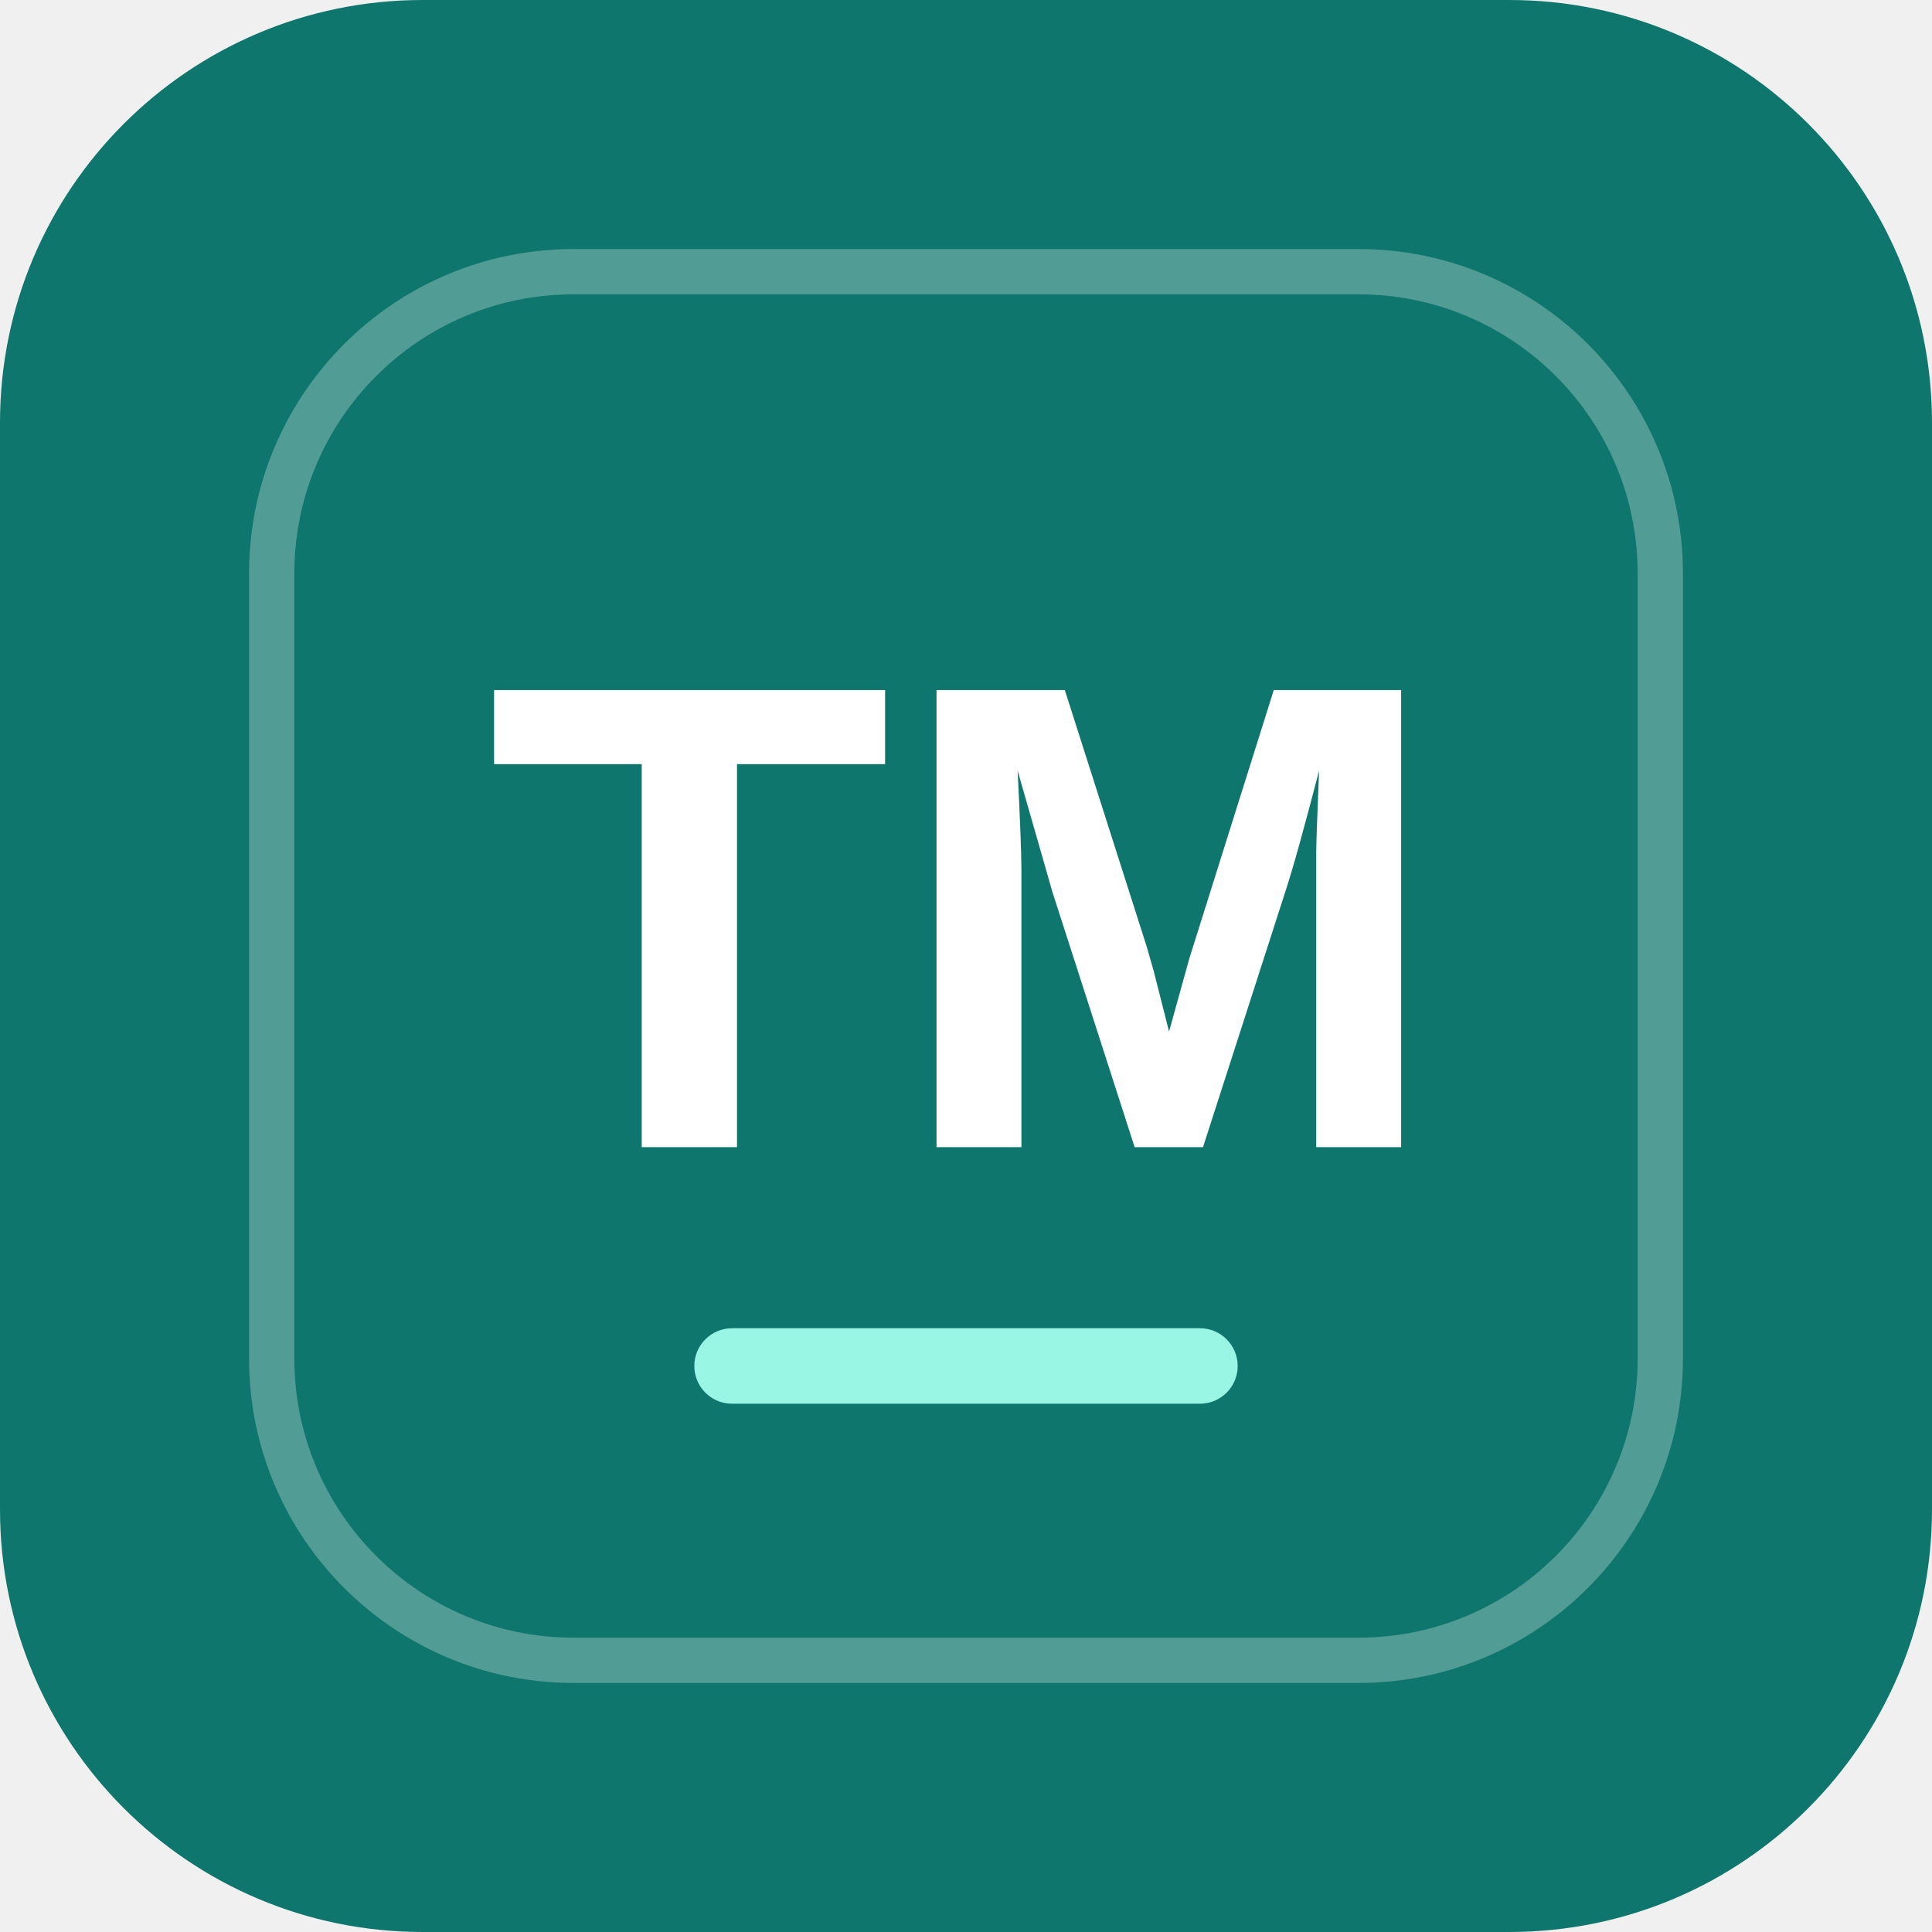
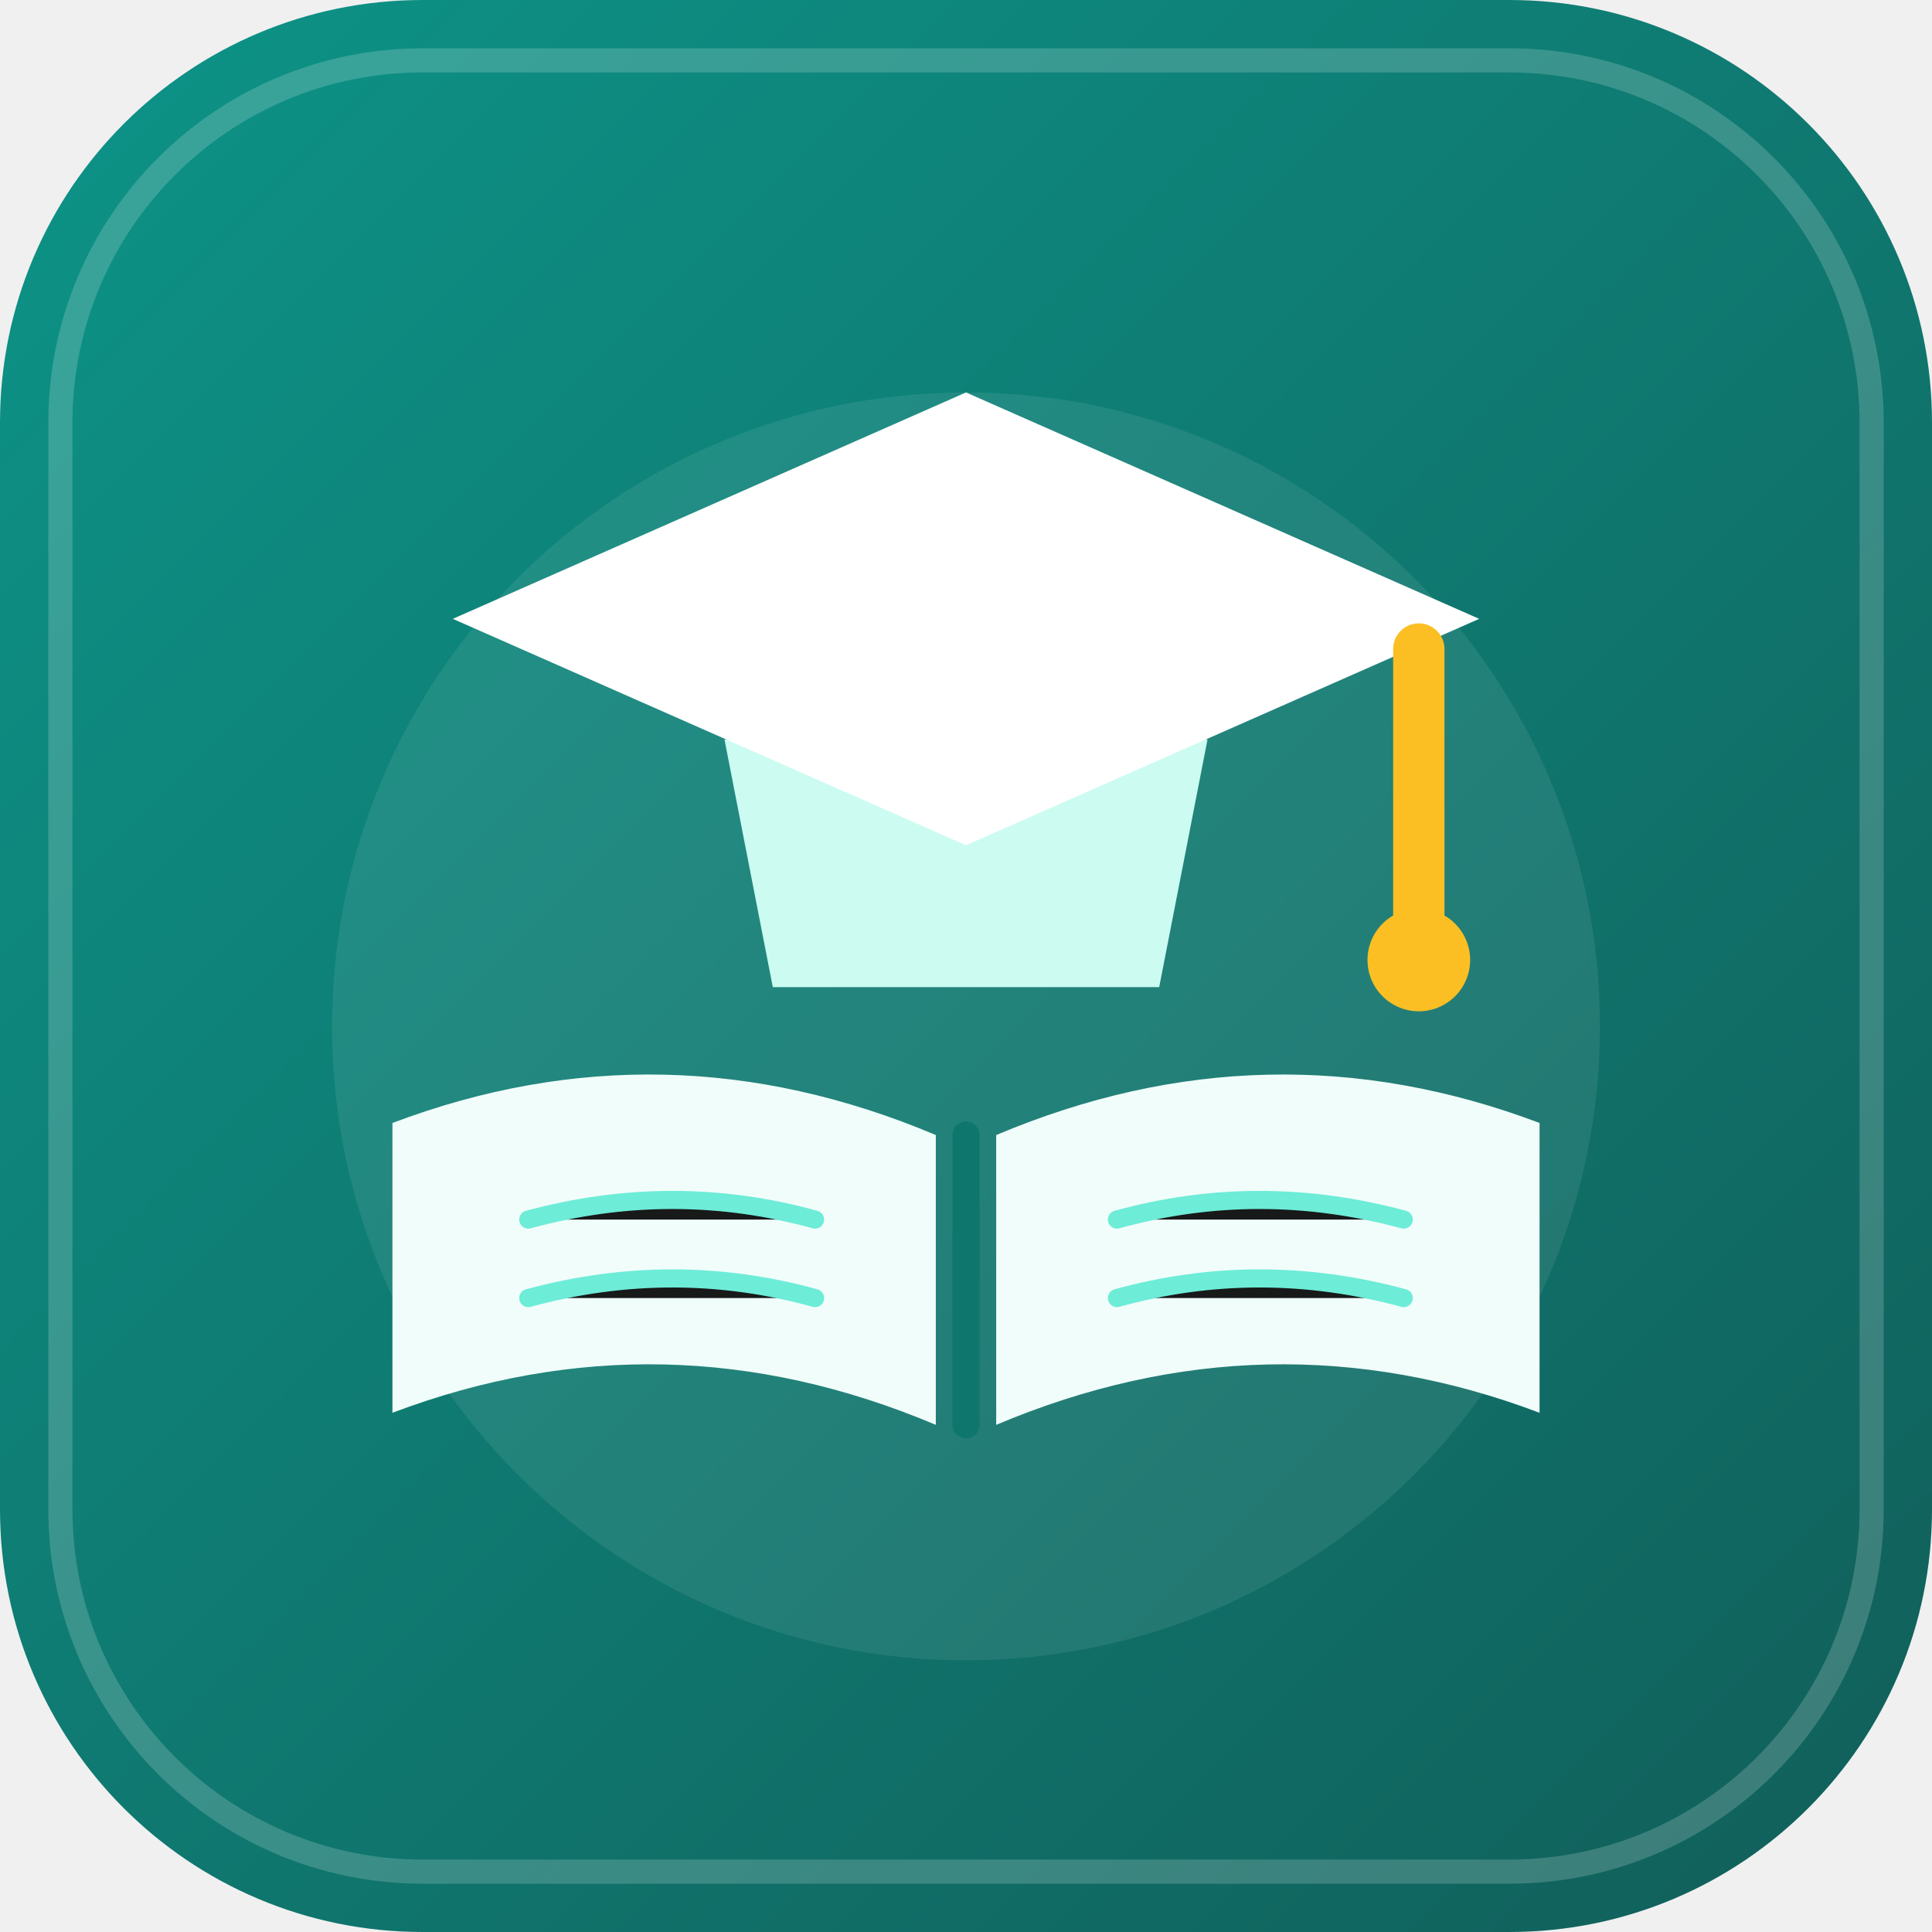
- <svg xmlns="http://www.w3.org/2000/svg" viewBox="0 0 64 64">
-   <rect width="64" height="64" rx="14" fill="#0f766e" />
-   <rect x="9" y="9" width="46" height="46" rx="10" fill="none" stroke="#ffffff" stroke-opacity="0.28" stroke-width="1.5" />
-   <text x="32" y="38" text-anchor="middle" font-family="Arial, Helvetica, sans-serif" font-size="22" font-weight="700" fill="#ffffff">TM</text>
-   <rect x="23" y="44" width="18" height="2.5" rx="1.25" fill="#99f6e4" />
+ <svg xmlns="http://www.w3.org/2000/svg" viewBox="0 0 64 64" role="img" aria-label="Sharma Tuition Classes">
+   <defs>
+     <linearGradient id="bg" x1="0" y1="0" x2="1" y2="1">
+       <stop offset="0" stop-color="#0d9488" />
+       <stop offset="1" stop-color="#115e59" />
+     </linearGradient>
+   </defs>
+   <rect width="64" height="64" rx="14" fill="url(#bg)" />
+   <rect x="2" y="2" width="60" height="60" rx="12" fill="none" stroke="#ffffff" stroke-opacity="0.18" stroke-width="0.8" />
+   <circle cx="32" cy="34" r="21" fill="#ffffff" fill-opacity="0.08" />
+   <path d="M24 24.5h16l-1.6 8.2H25.6z" fill="#ccfbf1" />
+   <path d="M32 13 49 20.5 32 28 15 20.5z" fill="#ffffff" />
+   <path d="M47 21.5v8.8" stroke="#fbbf24" stroke-width="1.7" stroke-linecap="round" />
+   <circle cx="47" cy="31.8" r="1.7" fill="#fbbf24" />
+   <path d="M13 37.2q9-3.4 18 .4v9.6q-9-3.8-18-.4z" fill="#f0fdfa" />
+   <path d="M51 37.2q-9-3.4-18 .4v9.6q9-3.8 18-.4z" fill="#f0fdfa" />
+   <path d="M32 37.6v9.6" stroke="#0f766e" stroke-width="0.9" stroke-linecap="round" />
+   <path d="M17.5 40.4q4.8-1.3 9.5 0M17.5 43q4.8-1.3 9.5 0M46.5 40.4q-4.8-1.3-9.5 0M46.5 43q-4.8-1.3-9.5 0" stroke="#5eead4" stroke-width="0.6" stroke-linecap="round" opacity="0.9" />
</svg>
